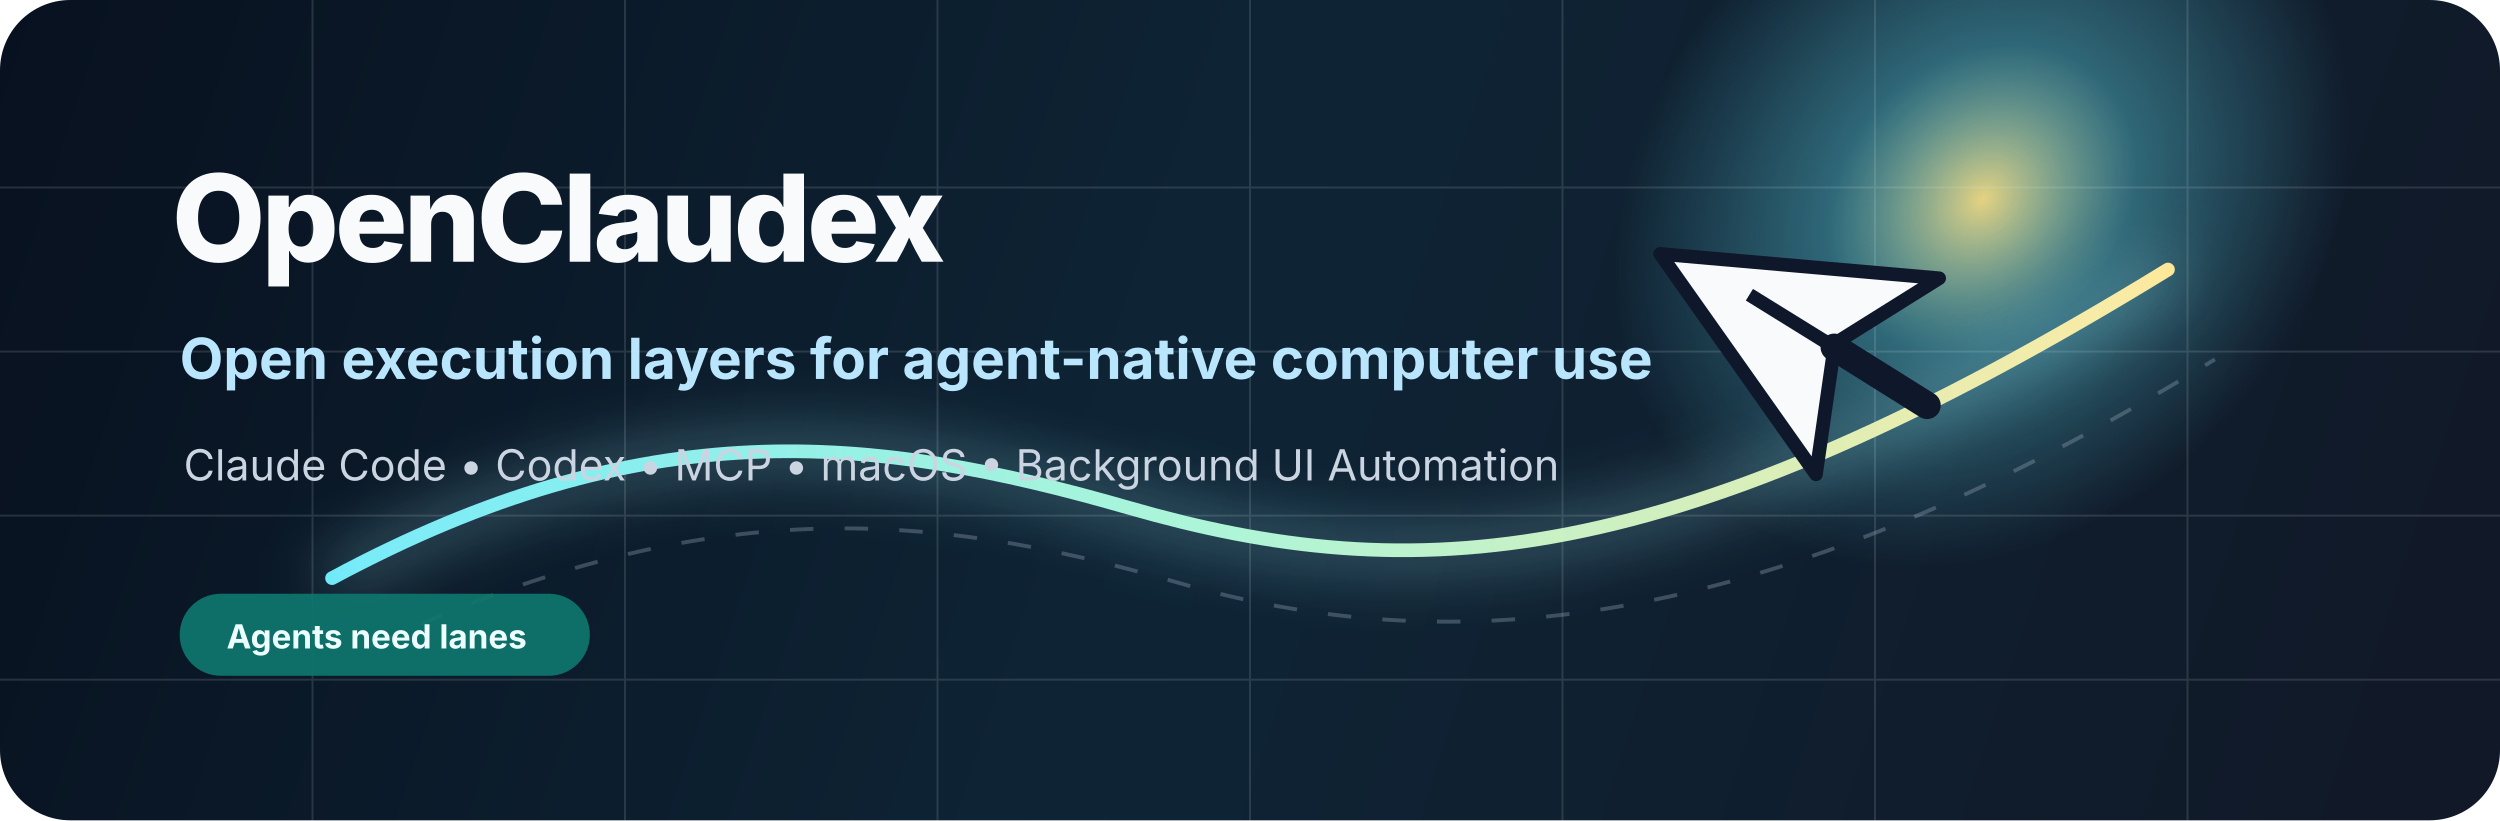
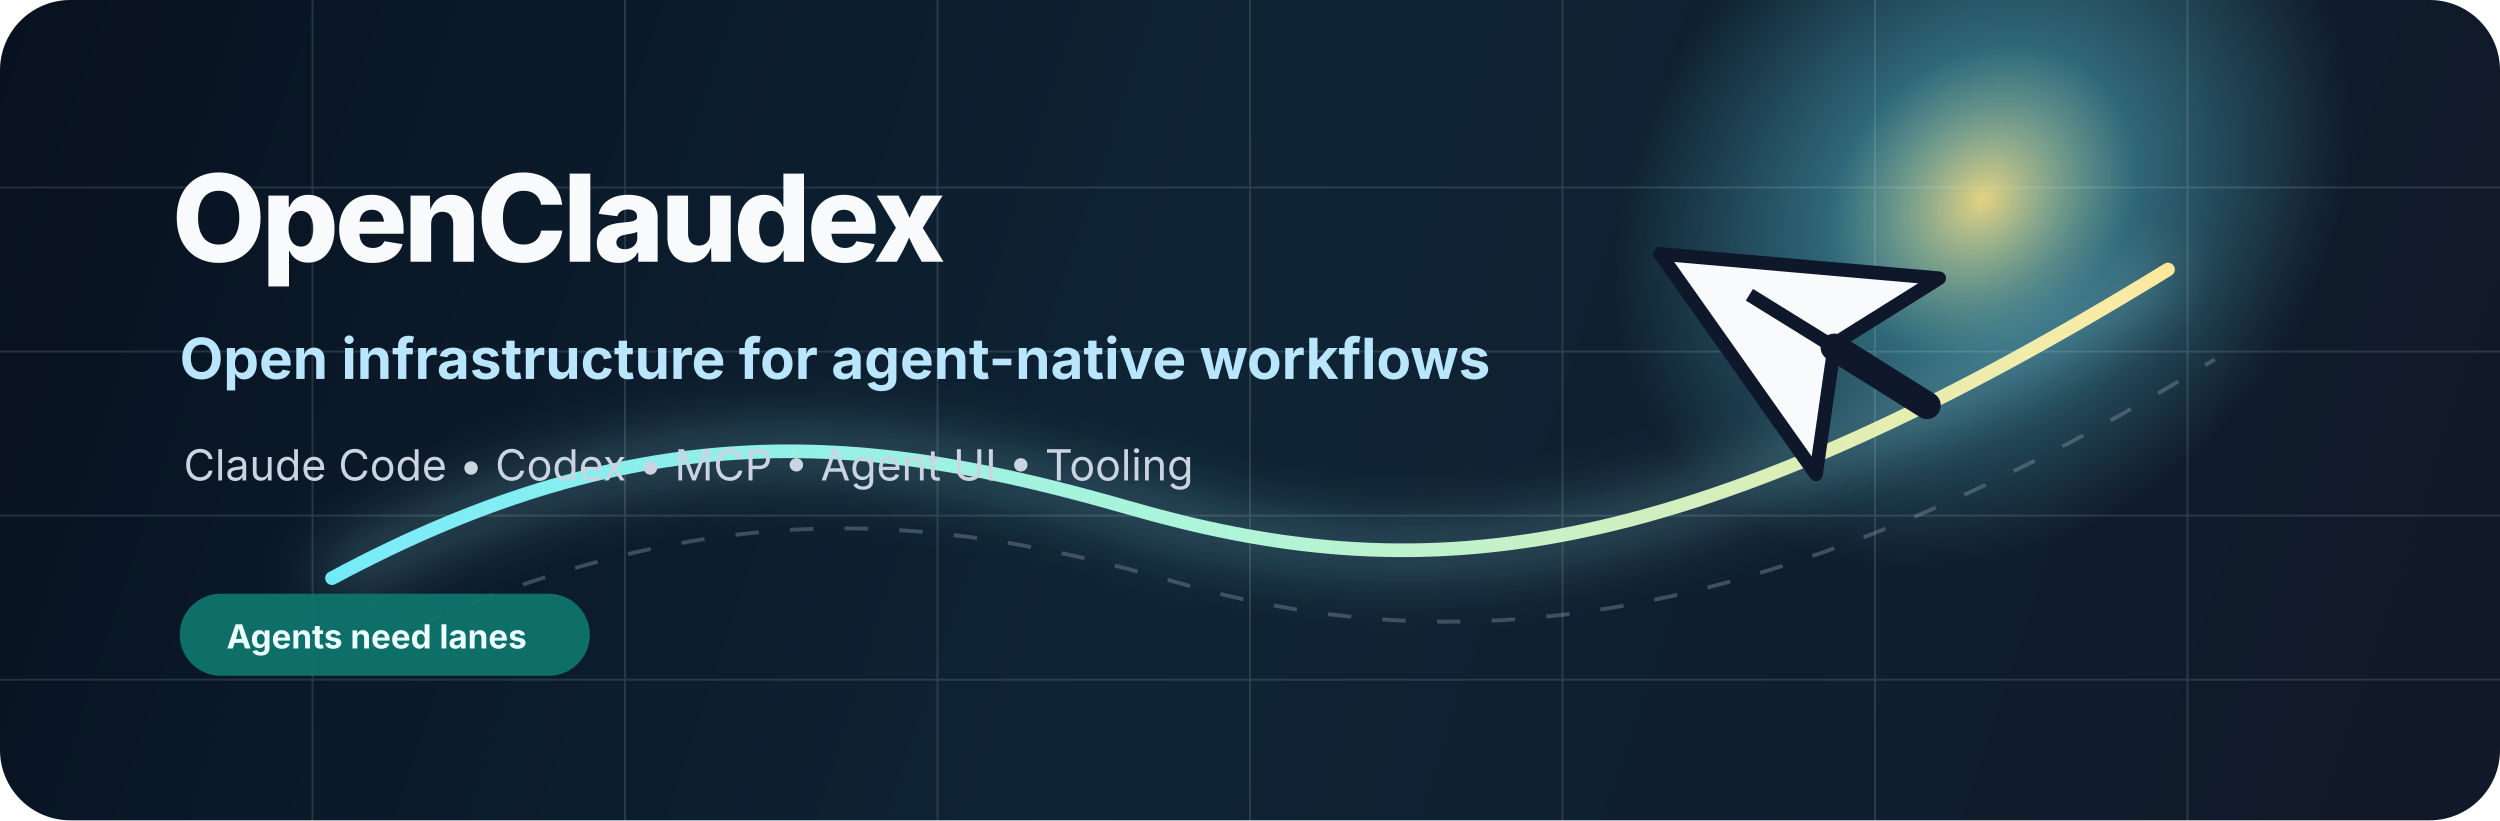
<svg xmlns="http://www.w3.org/2000/svg" width="1280" height="420" viewBox="0 0 1280 420" fill="none">
  <defs>
    <linearGradient id="bg" x1="0" y1="0" x2="1280" y2="420" gradientUnits="userSpaceOnUse">
      <stop offset="0" stop-color="#08111F" />
      <stop offset="0.48" stop-color="#0E2435" />
      <stop offset="1" stop-color="#111827" />
    </linearGradient>
    <linearGradient id="lane" x1="160" y1="285" x2="1110" y2="135" gradientUnits="userSpaceOnUse">
      <stop stop-color="#67E8F9" />
      <stop offset="0.48" stop-color="#A7F3D0" />
      <stop offset="1" stop-color="#FDE68A" />
    </linearGradient>
    <filter id="glow" x="-40%" y="-40%" width="180%" height="180%">
      <feGaussianBlur stdDeviation="16" result="blur" />
      <feColorMatrix in="blur" type="matrix" values="0 0 0 0 0.38 0 0 0 0 0.91 0 0 0 0 0.98 0 0 0 0.85 0" />
      <feBlend in="SourceGraphic" mode="screen" />
    </filter>
    <radialGradient id="orb" cx="0" cy="0" r="1" gradientUnits="userSpaceOnUse" gradientTransform="translate(1015 102) rotate(135) scale(206 170)">
      <stop stop-color="#FDE68A" stop-opacity="0.9" />
      <stop offset="0.42" stop-color="#67E8F9" stop-opacity="0.36" />
      <stop offset="1" stop-color="#67E8F9" stop-opacity="0" />
    </radialGradient>
  </defs>
  <rect width="1280" height="420" rx="36" fill="url(#bg)" />
  <circle cx="1015" cy="102" r="210" fill="url(#orb)" />
  <g opacity="0.14">
    <path d="M0 96H1280" stroke="#E5E7EB" />
    <path d="M0 180H1280" stroke="#E5E7EB" />
    <path d="M0 264H1280" stroke="#E5E7EB" />
    <path d="M0 348H1280" stroke="#E5E7EB" />
    <path d="M160 0V420" stroke="#E5E7EB" />
    <path d="M320 0V420" stroke="#E5E7EB" />
    <path d="M480 0V420" stroke="#E5E7EB" />
    <path d="M640 0V420" stroke="#E5E7EB" />
    <path d="M800 0V420" stroke="#E5E7EB" />
    <path d="M960 0V420" stroke="#E5E7EB" />
    <path d="M1120 0V420" stroke="#E5E7EB" />
  </g>
  <path d="M170 296C330 210 446 222 578 260C724 302 856 294 1110 138" stroke="url(#lane)" stroke-width="7" stroke-linecap="round" filter="url(#glow)" />
  <path d="M190 331C358 252 473 261 602 298C740 338 900 328 1134 184" stroke="#94A3B8" stroke-opacity="0.36" stroke-width="2" stroke-dasharray="12 16" />
  <g transform="translate(850 130) rotate(-18)">
    <path d="M0 0L132 56L70 73L41 132L0 0Z" fill="#F8FAFC" />
    <path d="M37 34L70 73L41 132L0 0L132 56L72 71" stroke="#0F172A" stroke-width="7" stroke-linejoin="round" />
    <path d="M70 73L106 116" stroke="#0F172A" stroke-width="14" stroke-linecap="round" />
  </g>
  <text x="88" y="134" fill="#F8FAFC" font-family="Inter, ui-sans-serif, system-ui, -apple-system, BlinkMacSystemFont, Segoe UI, sans-serif" font-size="62" font-weight="800" letter-spacing="-2">
    OpenClaudex
  </text>
  <text x="92" y="194" fill="#BAE6FD" font-family="Inter, ui-sans-serif, system-ui, -apple-system, BlinkMacSystemFont, Segoe UI, sans-serif" font-size="29" font-weight="650">
-     Open execution layers for agent-native computer use
+     Open infrastructure for agent-native workflows
  </text>
  <text x="94" y="246" fill="#CBD5E1" font-family="Inter, ui-sans-serif, system-ui, -apple-system, BlinkMacSystemFont, Segoe UI, sans-serif" font-size="22">
-     Claude Code • Codex • MCP • macOS • Background UI Automation
+     Claude Code • Codex • MCP • Agent UI • Tooling
  </text>
  <g transform="translate(92 304)">
    <rect width="210" height="42" rx="21" fill="#0F766E" fill-opacity="0.92" />
    <text x="24" y="28" fill="#ECFEFF" font-family="Inter, ui-sans-serif, system-ui, -apple-system, BlinkMacSystemFont, Segoe UI, sans-serif" font-size="17" font-weight="700">
      Agents need lanes
    </text>
  </g>
</svg>
